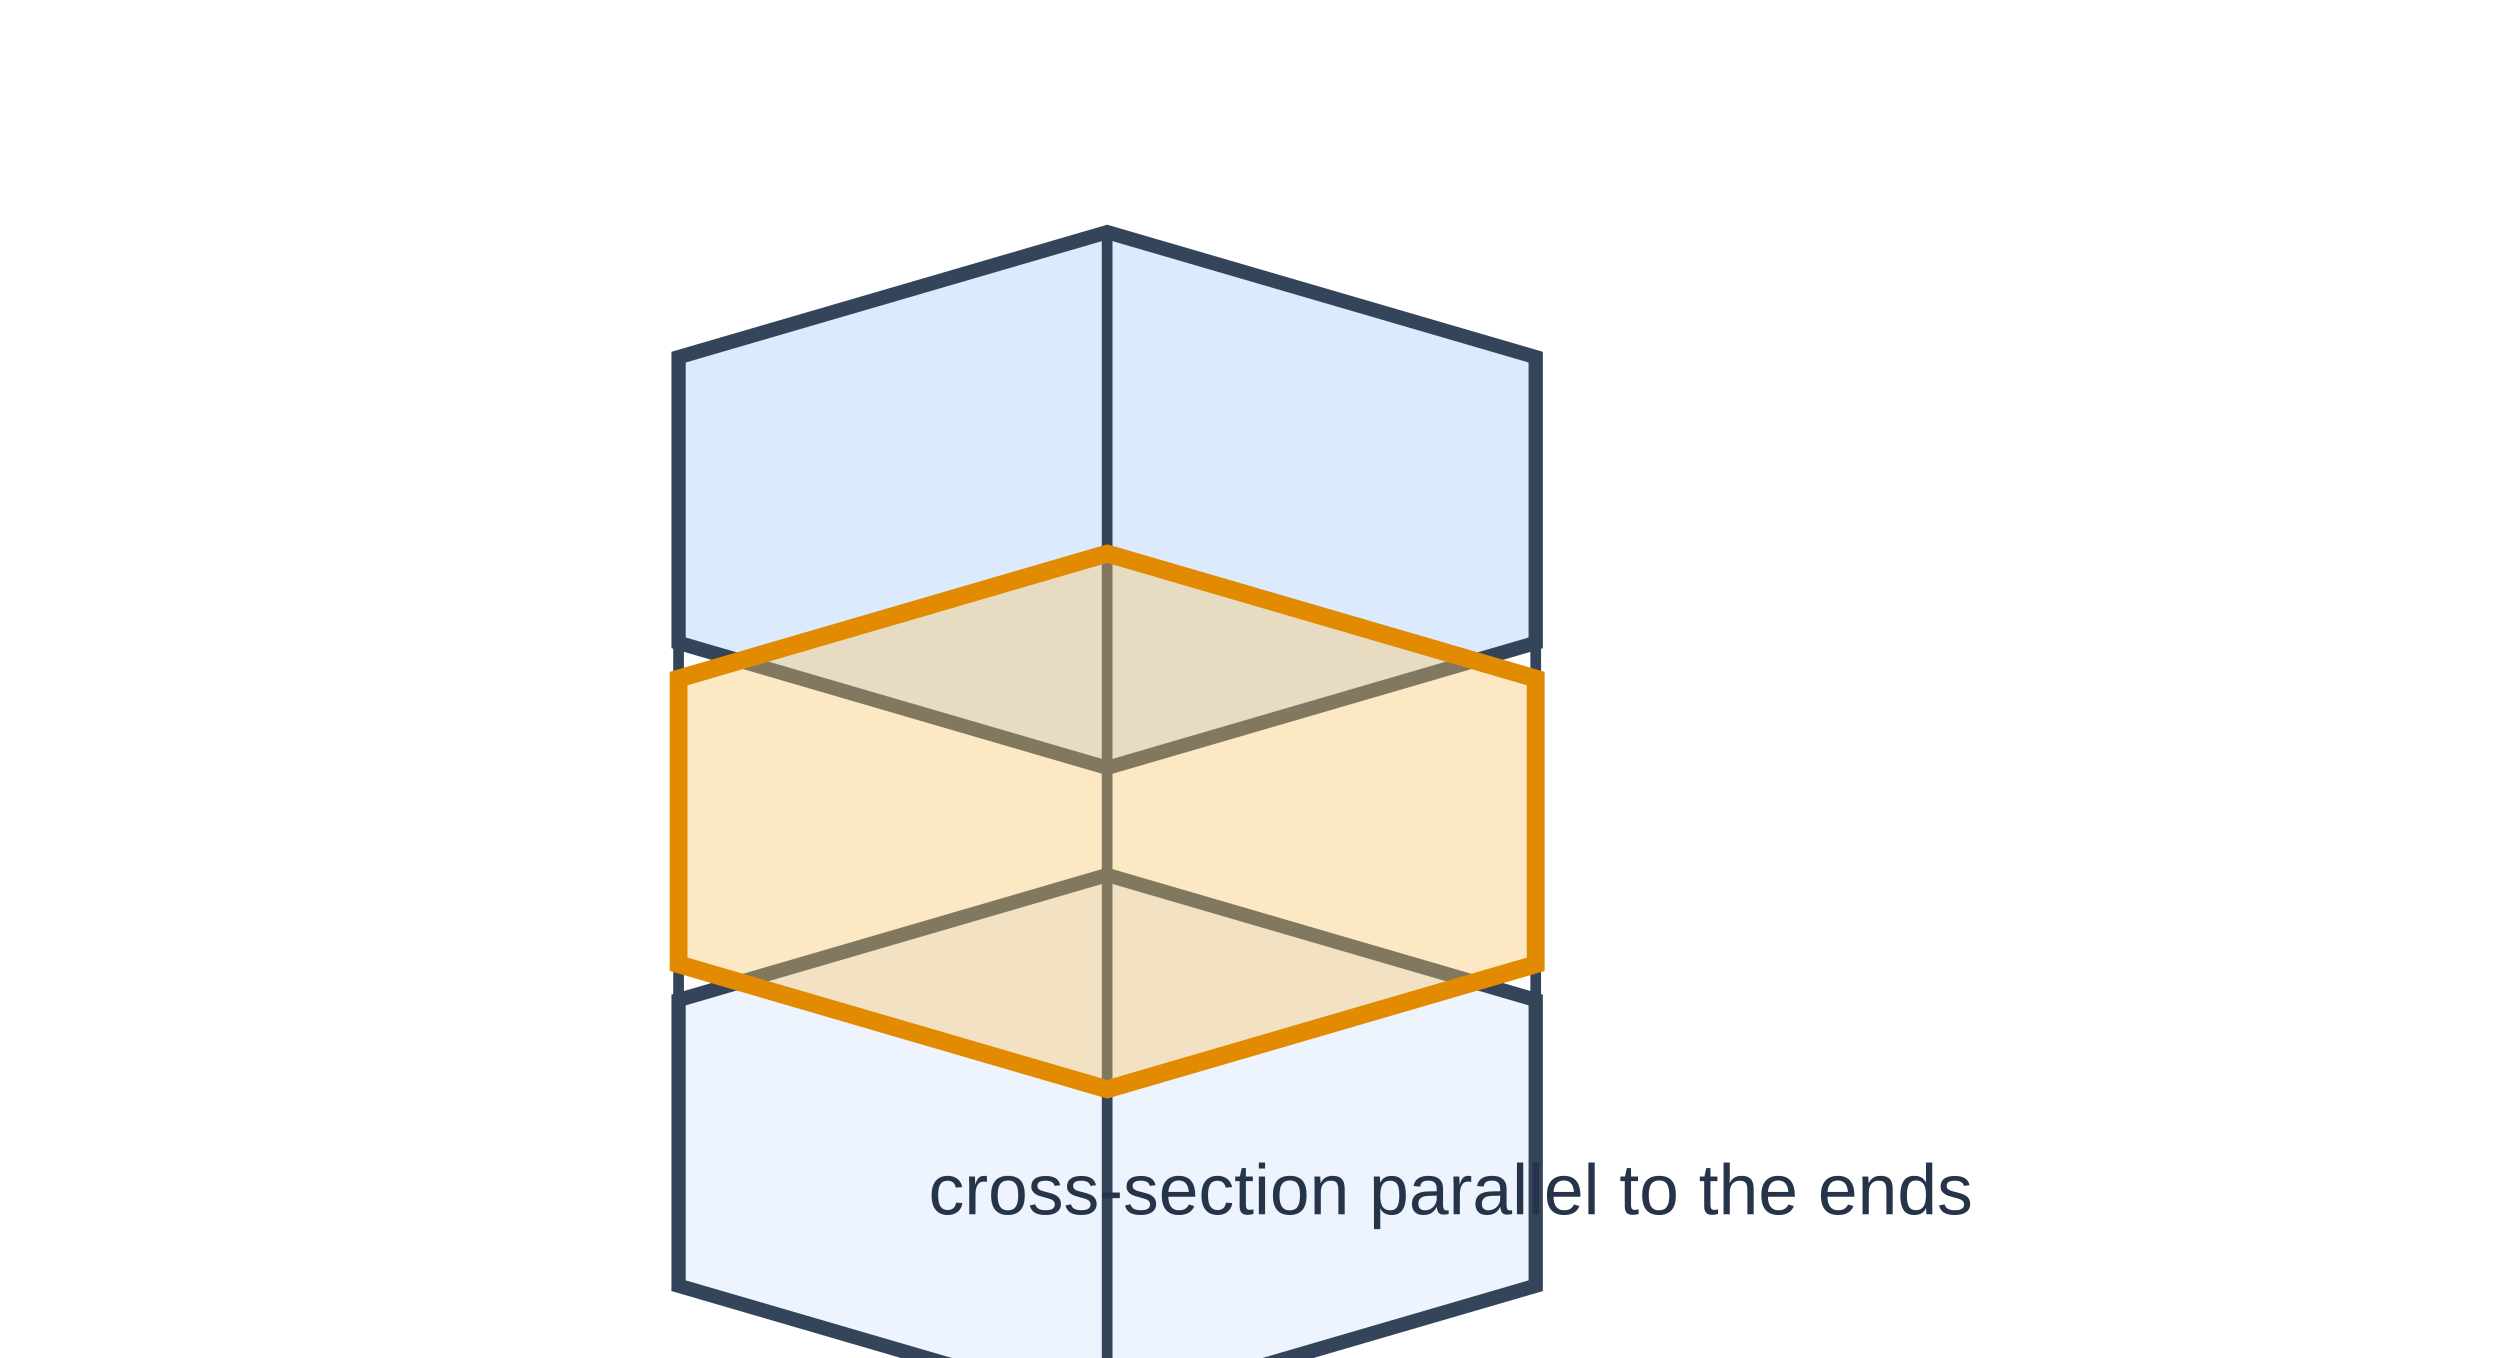
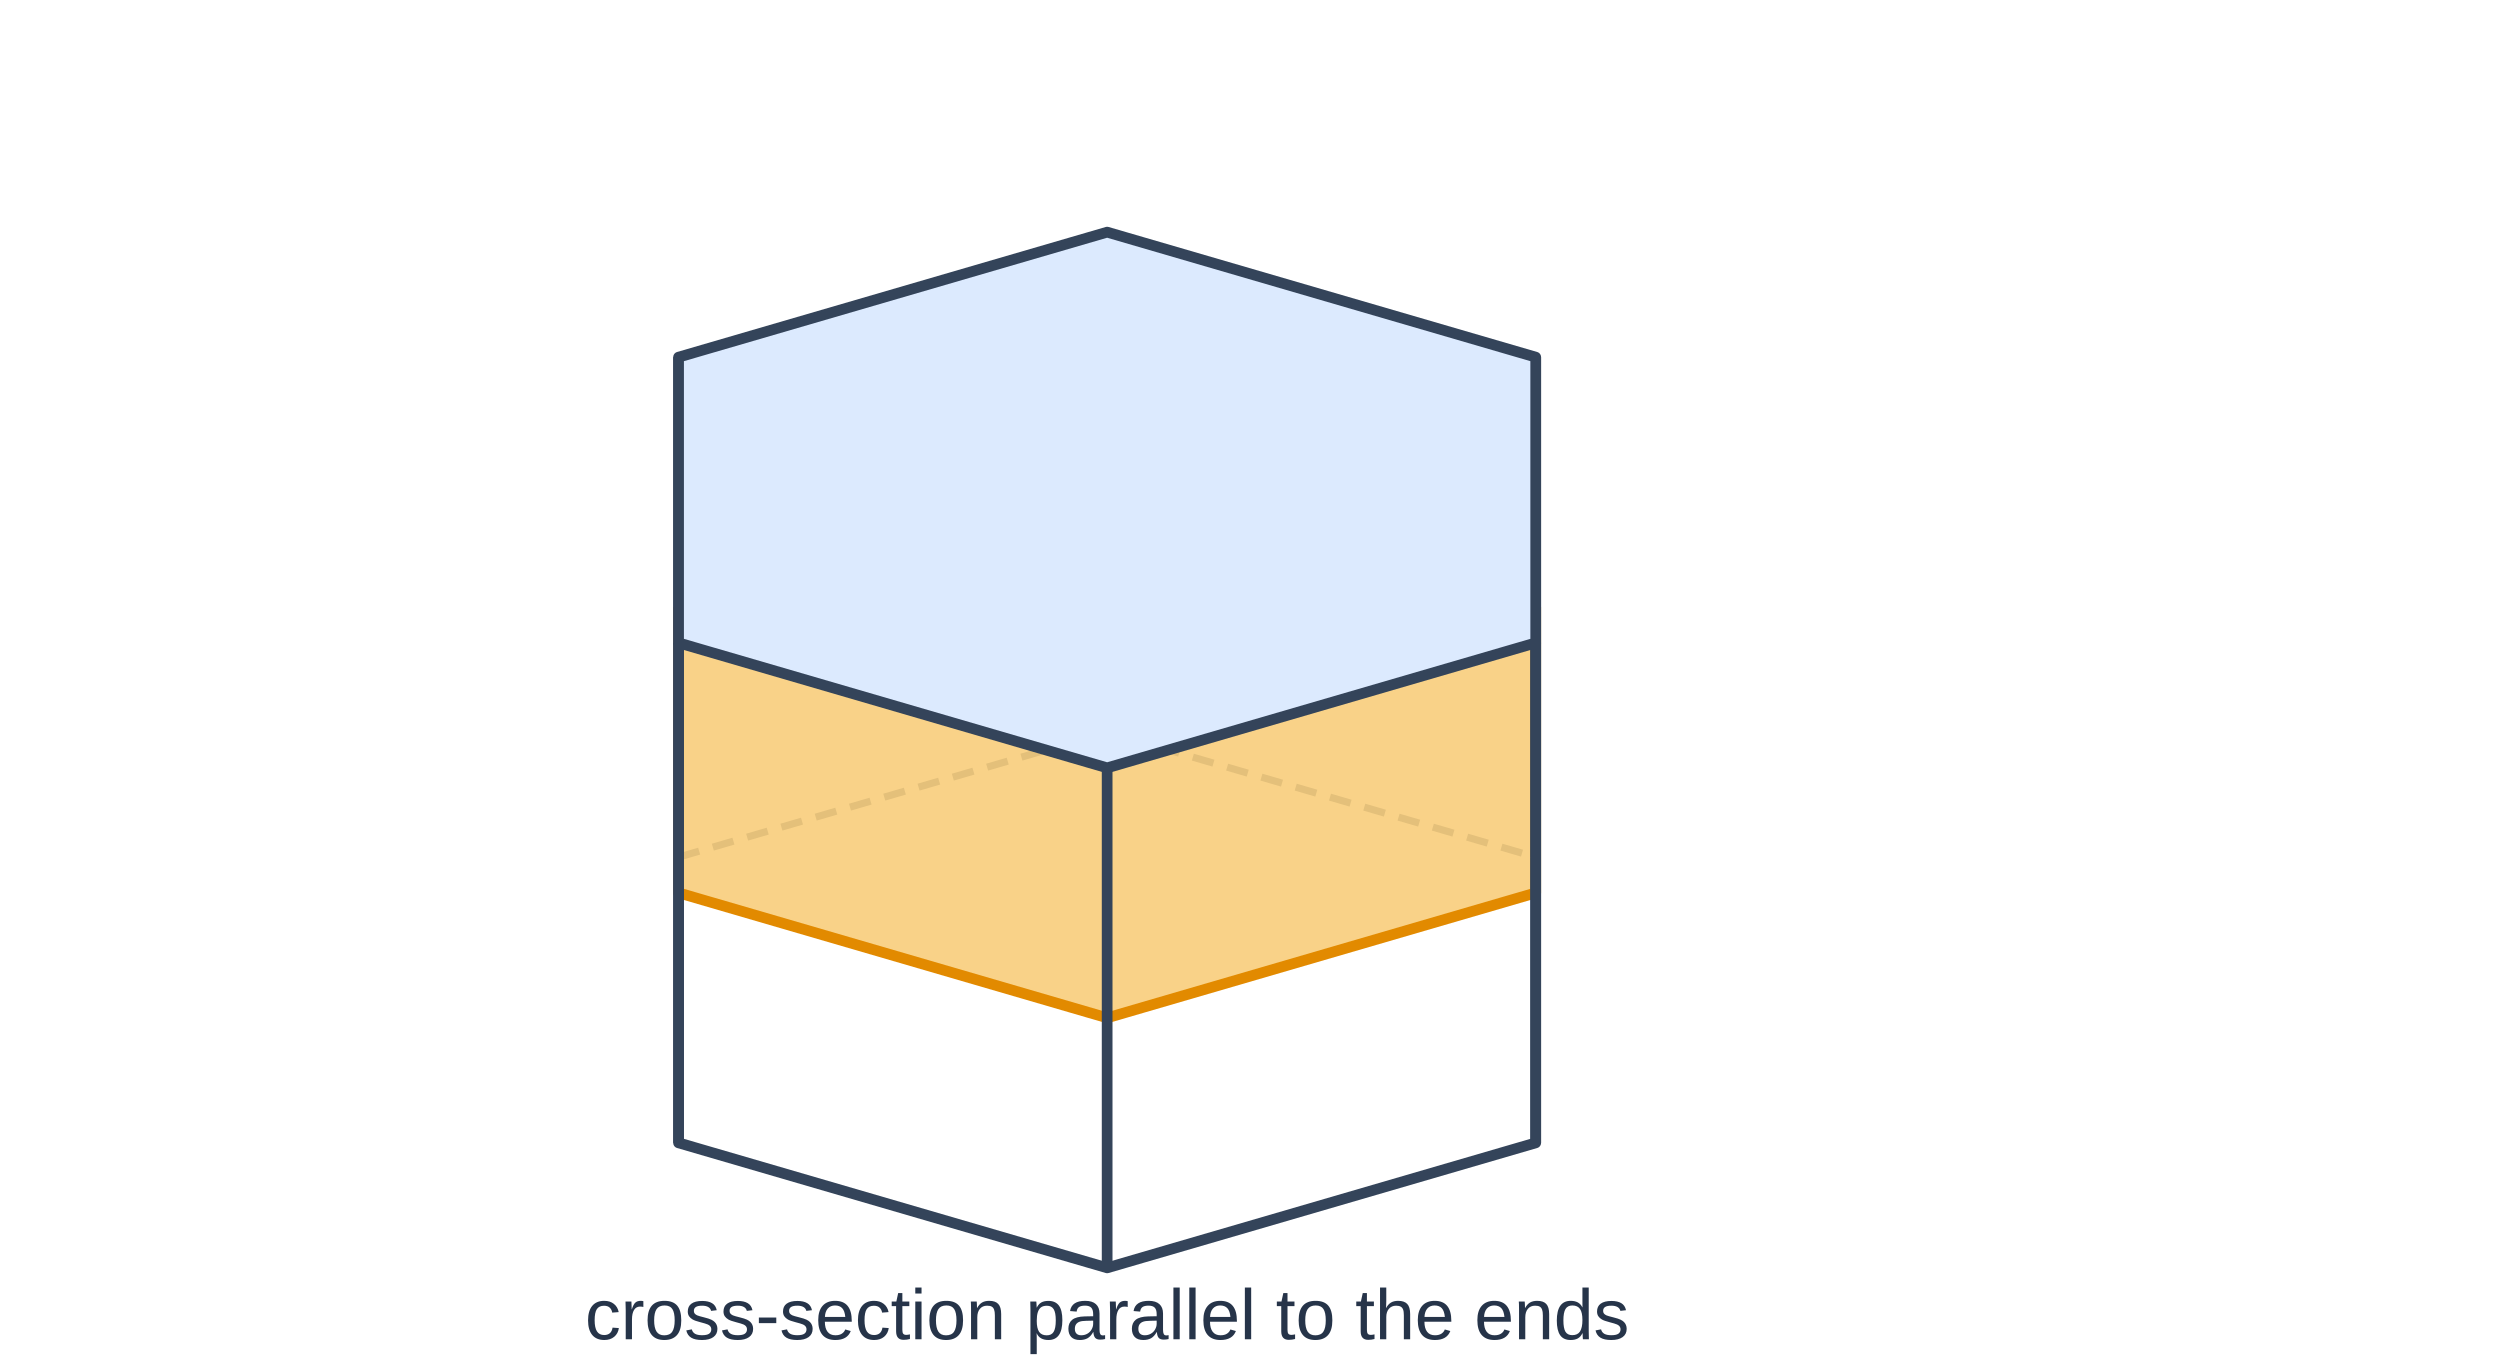
<svg xmlns="http://www.w3.org/2000/svg" viewBox="0 0 700 380" role="img">
-   <style>text{font-family:Arial,sans-serif;fill:#263449;font-size:20px} .line{stroke:#34445a;stroke-width:5;fill:none;stroke-linecap:round;stroke-linejoin:round} .thin{stroke:#34445a;stroke-width:3;fill:none;stroke-linecap:round} .blue{fill:#dceafe;stroke:#34445a;stroke-width:4} .grid{stroke:#dbe4ef;stroke-width:1.5}</style>
-   <path d="M190 100L310 65L430 100L430 180L310 215L190 180Z" fill="#dceafe" stroke="#34445a" stroke-width="4" />
-   <path d="M190 280L310 245L430 280L430 360L310 395L190 360Z" fill="#eef4fd" stroke="#34445a" stroke-width="4" />
-   <path d="M190 100V280M310 65V245M430 100V280M430 180V360M310 215V395M190 180V360" class="thin" />
-   <path d="M190 190L310 155L430 190L430 270L310 305L190 270Z" fill="#f7c76b" fill-opacity=".4" stroke="#e28a00" stroke-width="5" />
-   <text x="260" y="340">cross-section parallel to the ends</text>
+   <style>
+ text { font-family: Arial, sans-serif; fill: #263449; font-size: 20px; }
+ .solid { stroke: #34445a; stroke-width: 3; fill: none; stroke-linejoin: round; }
+ .dashed { stroke: #94a3b8; stroke-width: 2; stroke-dasharray: 6 4; fill: none; }
+ .topface { fill: #dceafe; stroke: #34445a; stroke-width: 3; stroke-linejoin: round; }
+ .slice { fill: #f7c76b; fill-opacity: 0.8; stroke: none; }
+ .slice-edge { stroke: #e28a00; stroke-width: 3; stroke-linejoin: round; fill: none; }
+ .slice-dashed { stroke: #e28a00; stroke-width: 2; stroke-dasharray: 6 4; fill: none; }
+ </style>
+   <path d="M 190 240 L 310 205 L 430 240" class="dashed" />
+   <path d="M 310 65 L 310 205" class="dashed" />
+   <path d="M 190 170 L 310 135 L 430 170" class="slice-dashed" />
+   <path d="M 190 170 L 310 135 L 430 170 L 430 250 L 310 285 L 190 250 Z" class="slice" />
+   <path d="M 430 170 L 430 250 L 310 285 L 190 250 L 190 170" class="slice-edge" />
+   <path d="M 190 100 L 190 240" class="solid" />
+   <path d="M 430 100 L 430 240" class="solid" />
+   <path d="M 430 180 L 430 320" class="solid" />
+   <path d="M 310 215 L 310 355" class="solid" />
+   <path d="M 190 180 L 190 320" class="solid" />
+   <path d="M 190 240 L 190 320 L 310 355 L 430 320 L 430 240" class="solid" />
+   <path d="M 190 100 L 310 65 L 430 100 L 430 180 L 310 215 L 190 180 Z" class="topface" />
+   <text x="310" y="375" text-anchor="middle">cross-section parallel to the ends</text>
</svg>
